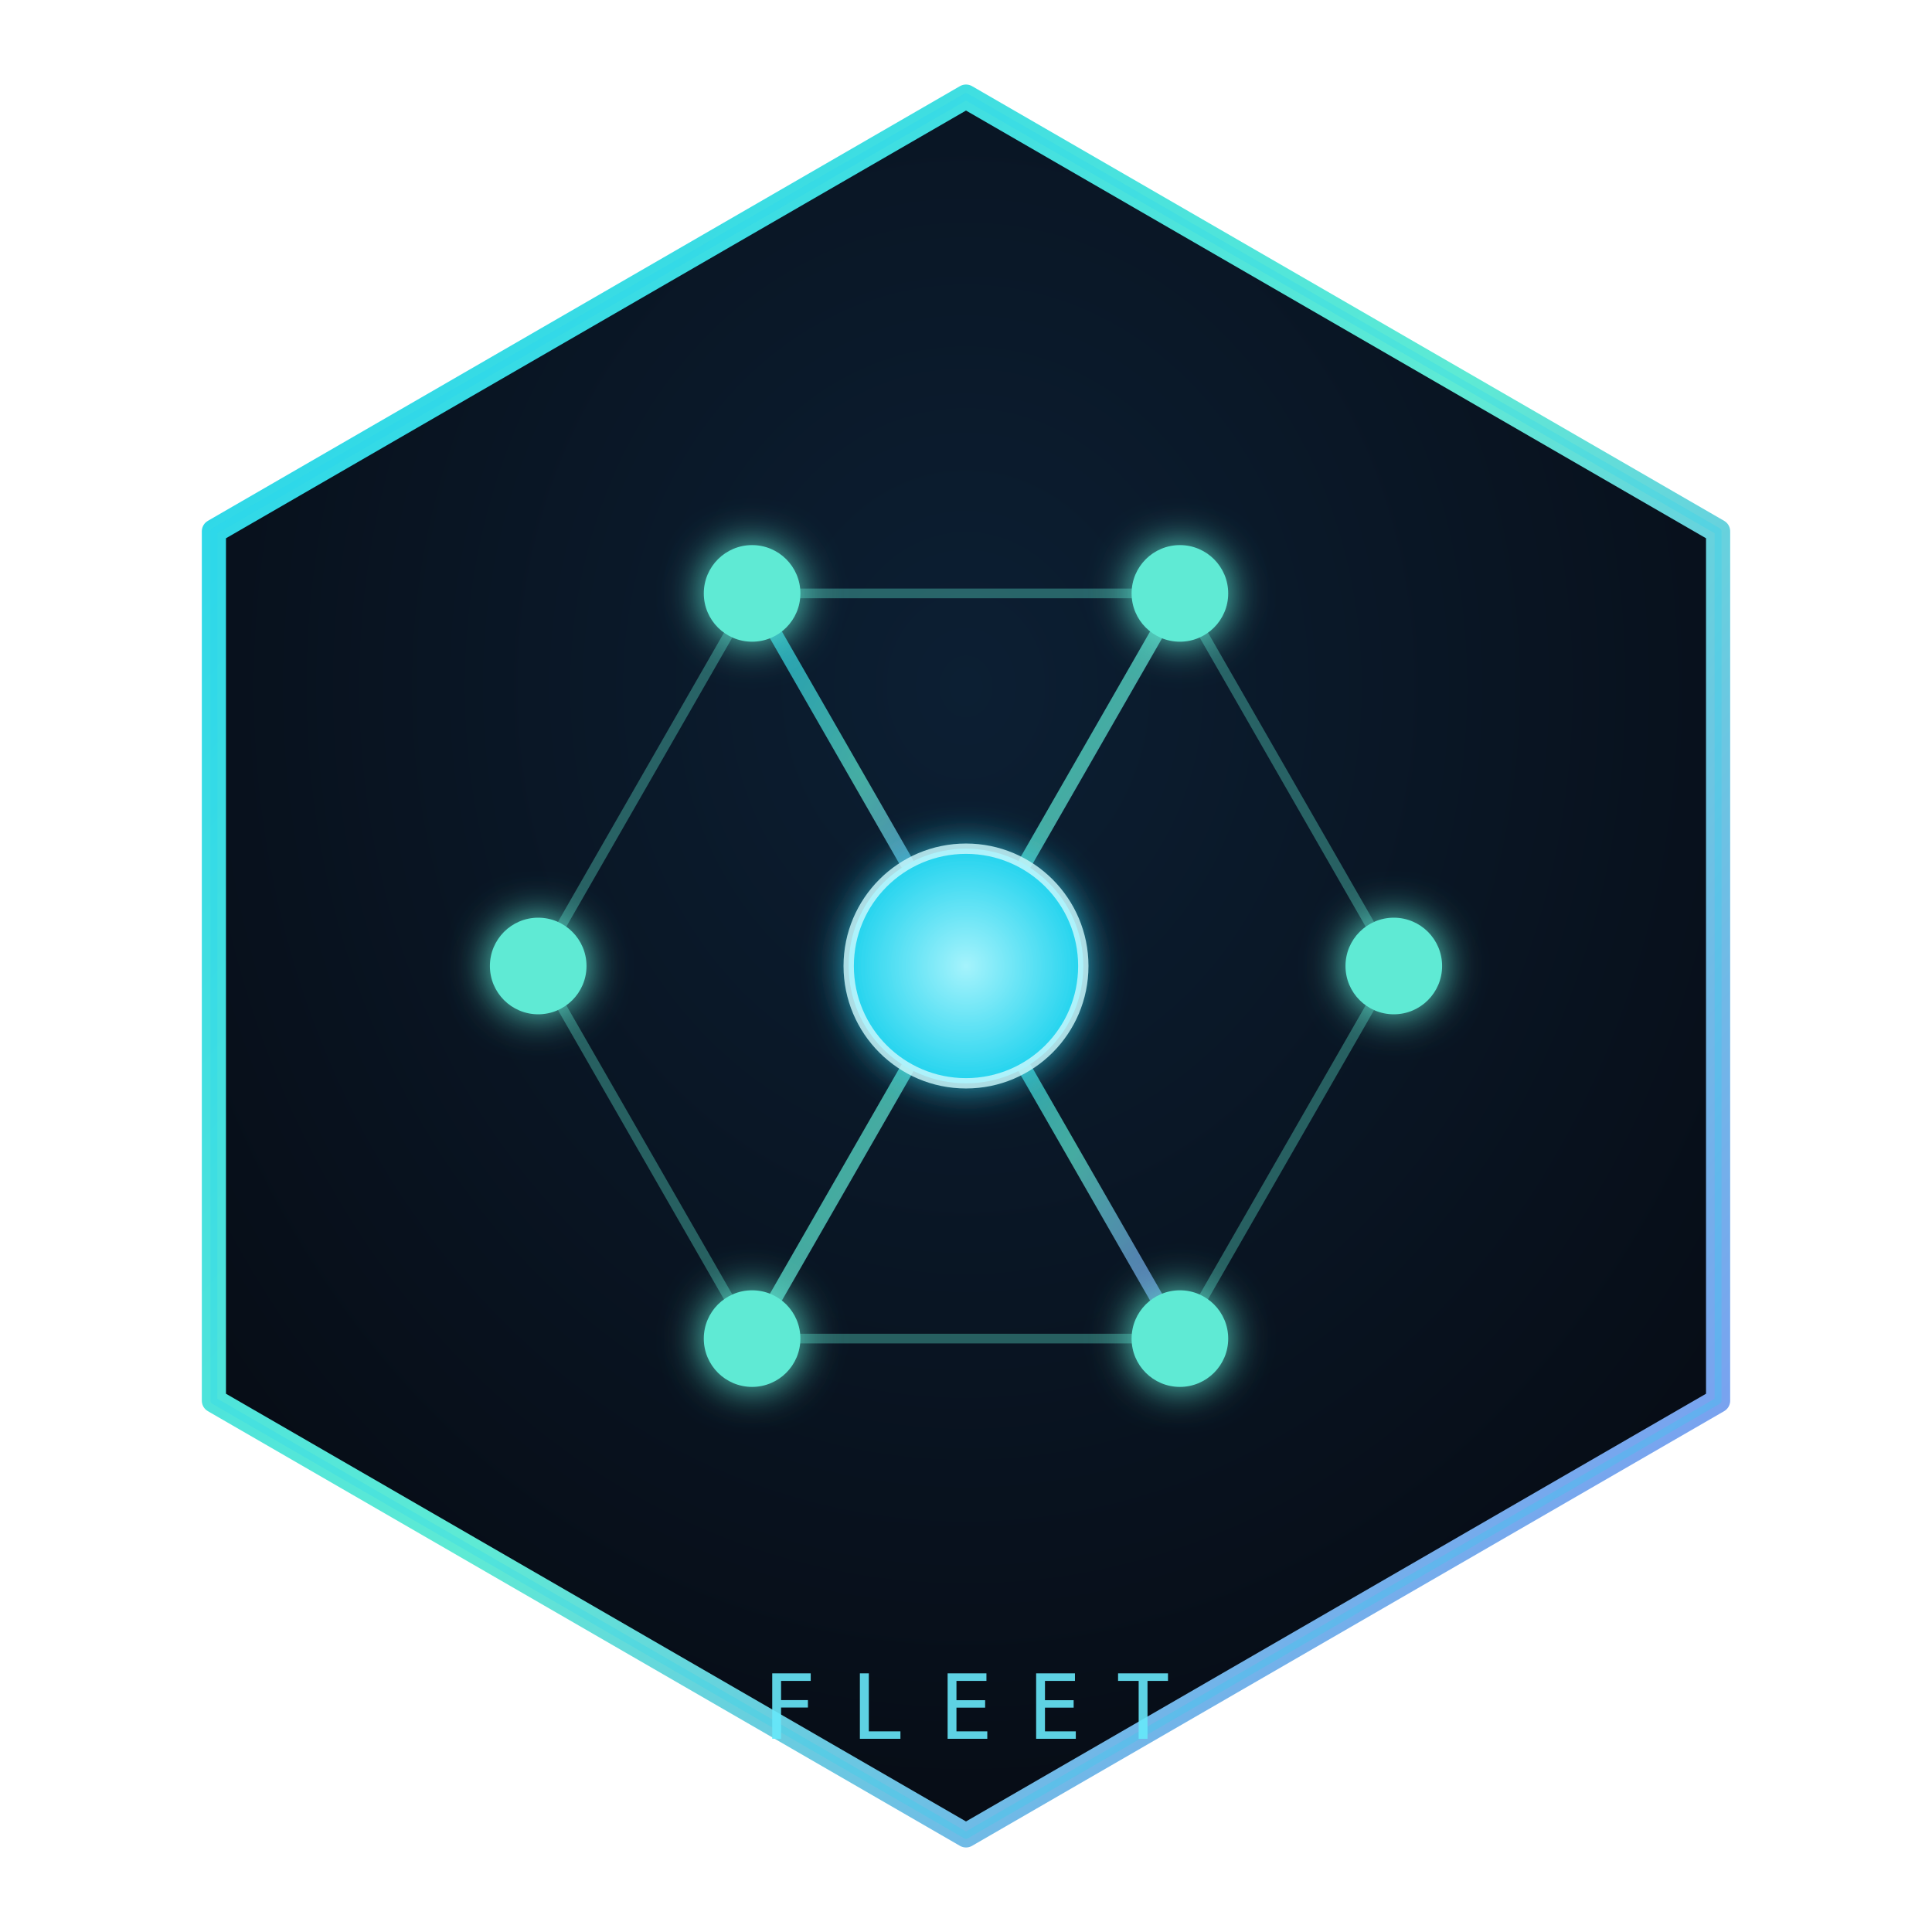
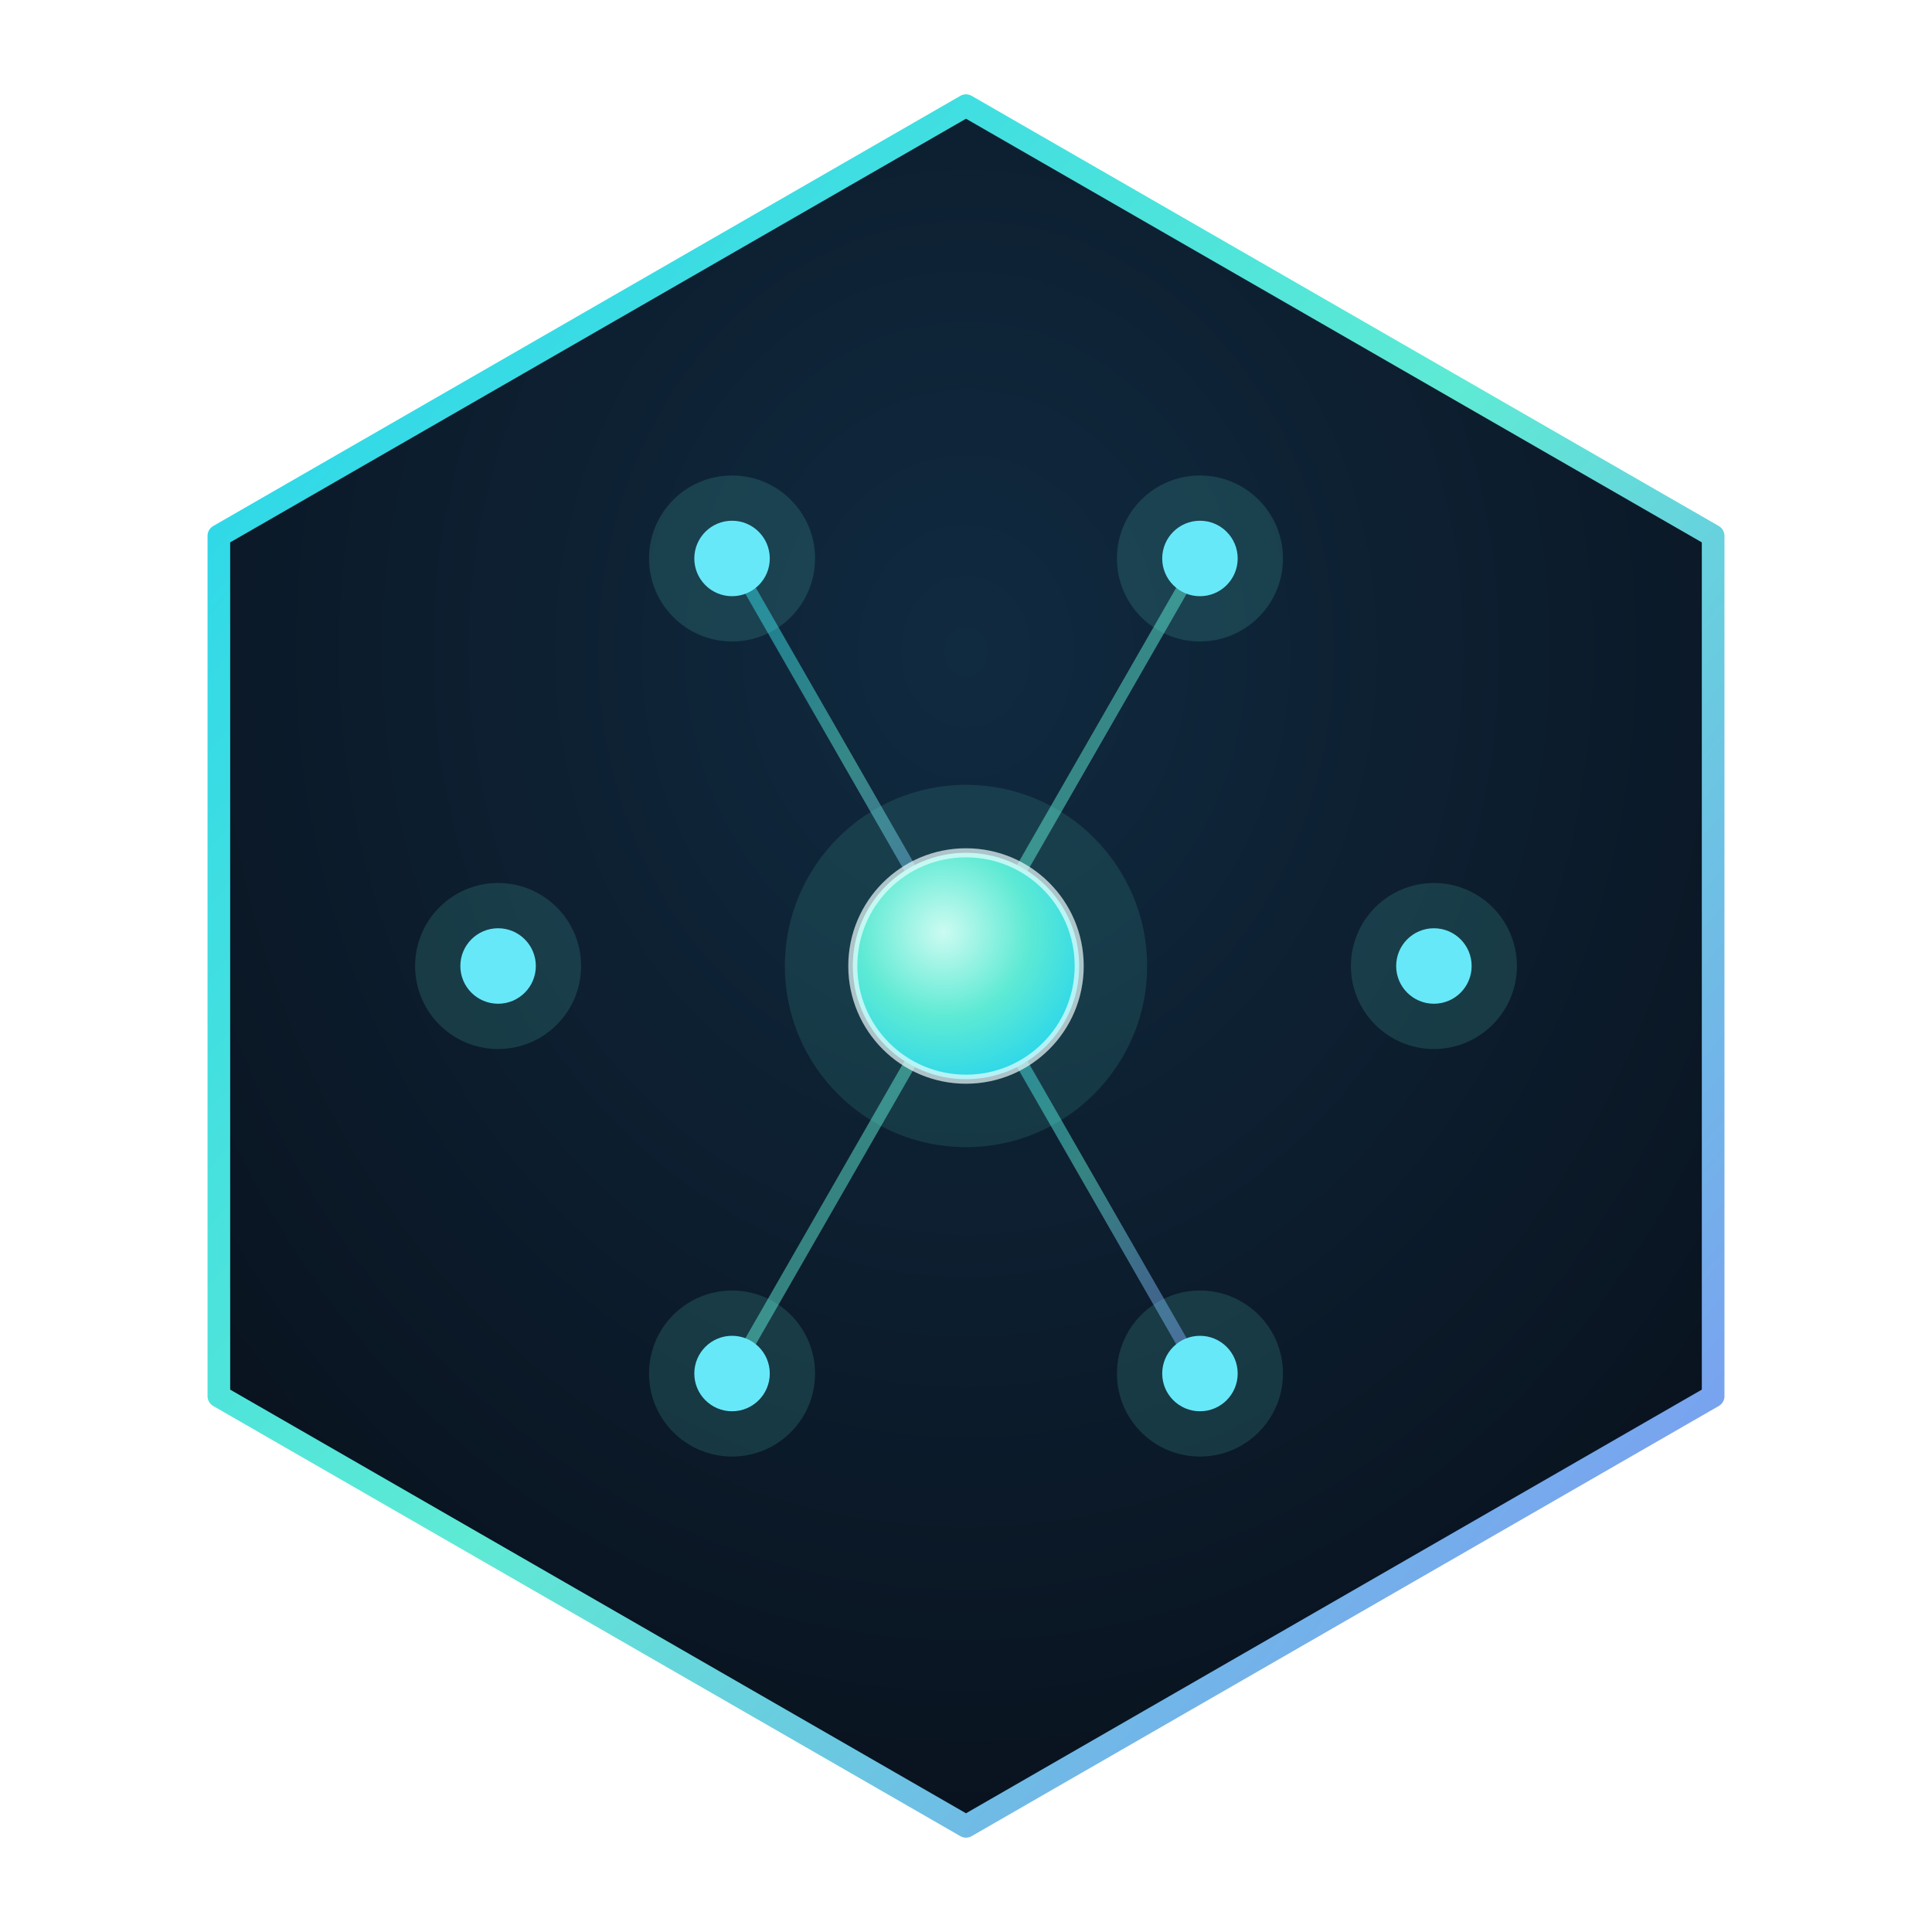
- <svg xmlns="http://www.w3.org/2000/svg" width="280" height="280" viewBox="0 0 280 280" role="img" aria-label="sarthak-fleet">
+ <svg xmlns="http://www.w3.org/2000/svg" width="256" height="256" viewBox="0 0 256 256" role="img" aria-label="sarthak-fleet">
  <defs>
    <linearGradient id="edge" x1="0" y1="0" x2="1" y2="1">
      <stop offset="0" stop-color="#22d3ee" />
      <stop offset=".5" stop-color="#5eead4" />
      <stop offset="1" stop-color="#818cf8" />
    </linearGradient>
-     <radialGradient id="bg" cx=".5" cy=".34" r=".85">
-       <stop offset="0" stop-color="#0c1f33" />
-       <stop offset="1" stop-color="#05070d" />
+     <radialGradient id="bg" cx=".5" cy=".32" r=".9">
+       <stop offset="0" stop-color="#102a40" />
+       <stop offset="1" stop-color="#070b14" />
    </radialGradient>
-     <radialGradient id="hub" cx=".5" cy=".5" r=".5">
-       <stop offset="0" stop-color="#a5f3fc" />
+     <radialGradient id="hub" cx=".4" cy=".35" r=".75">
+       <stop offset="0" stop-color="#ccfbf1" />
+       <stop offset=".5" stop-color="#5eead4" />
      <stop offset="1" stop-color="#22d3ee" />
    </radialGradient>
-     <filter id="glow" x="-60%" y="-60%" width="220%" height="220%">
-       <feGaussianBlur stdDeviation="3" result="b" />
-       <feMerge>
-         <feMergeNode in="b" />
-         <feMergeNode in="SourceGraphic" />
-       </feMerge>
-     </filter>
  </defs>
-   <path d="M140 14 L249 77 L249 203 L140 266 L31 203 L31 77 Z" fill="url(#bg)" stroke="url(#edge)" stroke-width="3.5" stroke-linejoin="round" />
-   <path d="M140 14 L249 77 L249 203 L140 266 L31 203 L31 77 Z" fill="none" stroke="#22d3ee" stroke-width="1" stroke-linejoin="round" opacity=".25" />
-   <g stroke="url(#edge)" stroke-width="2" opacity=".7">
-     <line x1="140" y1="140" x2="202" y2="140" />
-     <line x1="140" y1="140" x2="171" y2="86" />
-     <line x1="140" y1="140" x2="109" y2="86" />
-     <line x1="140" y1="140" x2="78" y2="140" />
-     <line x1="140" y1="140" x2="109" y2="194" />
-     <line x1="140" y1="140" x2="171" y2="194" />
+   <path d="M128 14 L227 71 L227 185 L128 242 L29 185 L29 71 Z" fill="url(#bg)" stroke="url(#edge)" stroke-width="3" stroke-linejoin="round" />
+   <g stroke="url(#edge)" stroke-width="1.6" opacity=".5" stroke-linecap="round">
+     <line x1="128" y1="128" x2="190" y2="128" />
+     <line x1="128" y1="128" x2="159" y2="74" />
+     <line x1="128" y1="128" x2="97" y2="74" />
+     <line x1="128" y1="128" x2="66" y2="128" />
+     <line x1="128" y1="128" x2="97" y2="182" />
+     <line x1="128" y1="128" x2="159" y2="182" />
  </g>
-   <g stroke="#5eead4" stroke-width="1.4" opacity=".35" fill="none">
-     <path d="M202 140 L171 86 L109 86 L78 140 L109 194 L171 194 Z" />
+   <g fill="#5eead4" opacity=".15">
+     <circle cx="190" cy="128" r="11" />
+     <circle cx="159" cy="74" r="11" />
+     <circle cx="97" cy="74" r="11" />
+     <circle cx="66" cy="128" r="11" />
+     <circle cx="97" cy="182" r="11" />
+     <circle cx="159" cy="182" r="11" />
  </g>
-   <g fill="#5eead4" filter="url(#glow)">
-     <circle cx="202" cy="140" r="7" />
-     <circle cx="171" cy="86" r="7" />
-     <circle cx="109" cy="86" r="7" />
-     <circle cx="78" cy="140" r="7" />
-     <circle cx="109" cy="194" r="7" />
-     <circle cx="171" cy="194" r="7" />
+   <g fill="#67e8f9">
+     <circle cx="190" cy="128" r="5" />
+     <circle cx="159" cy="74" r="5" />
+     <circle cx="97" cy="74" r="5" />
+     <circle cx="66" cy="128" r="5" />
+     <circle cx="97" cy="182" r="5" />
+     <circle cx="159" cy="182" r="5" />
  </g>
-   <circle cx="140" cy="140" r="17" fill="url(#hub)" filter="url(#glow)" />
-   <circle cx="140" cy="140" r="17" fill="none" stroke="#cffafe" stroke-width="1.5" opacity=".8" />
-   <text x="140" y="252" text-anchor="middle" font-family="ui-monospace, 'SF Mono', Menlo, monospace" font-size="13" letter-spacing="5" fill="#67e8f9" opacity=".9">FLEET</text>
+   <circle cx="128" cy="128" r="24" fill="#5eead4" opacity=".12" />
+   <circle cx="128" cy="128" r="15" fill="url(#hub)" />
+   <circle cx="128" cy="128" r="15" fill="none" stroke="#ecfeff" stroke-width="1.2" opacity=".7" />
</svg>
